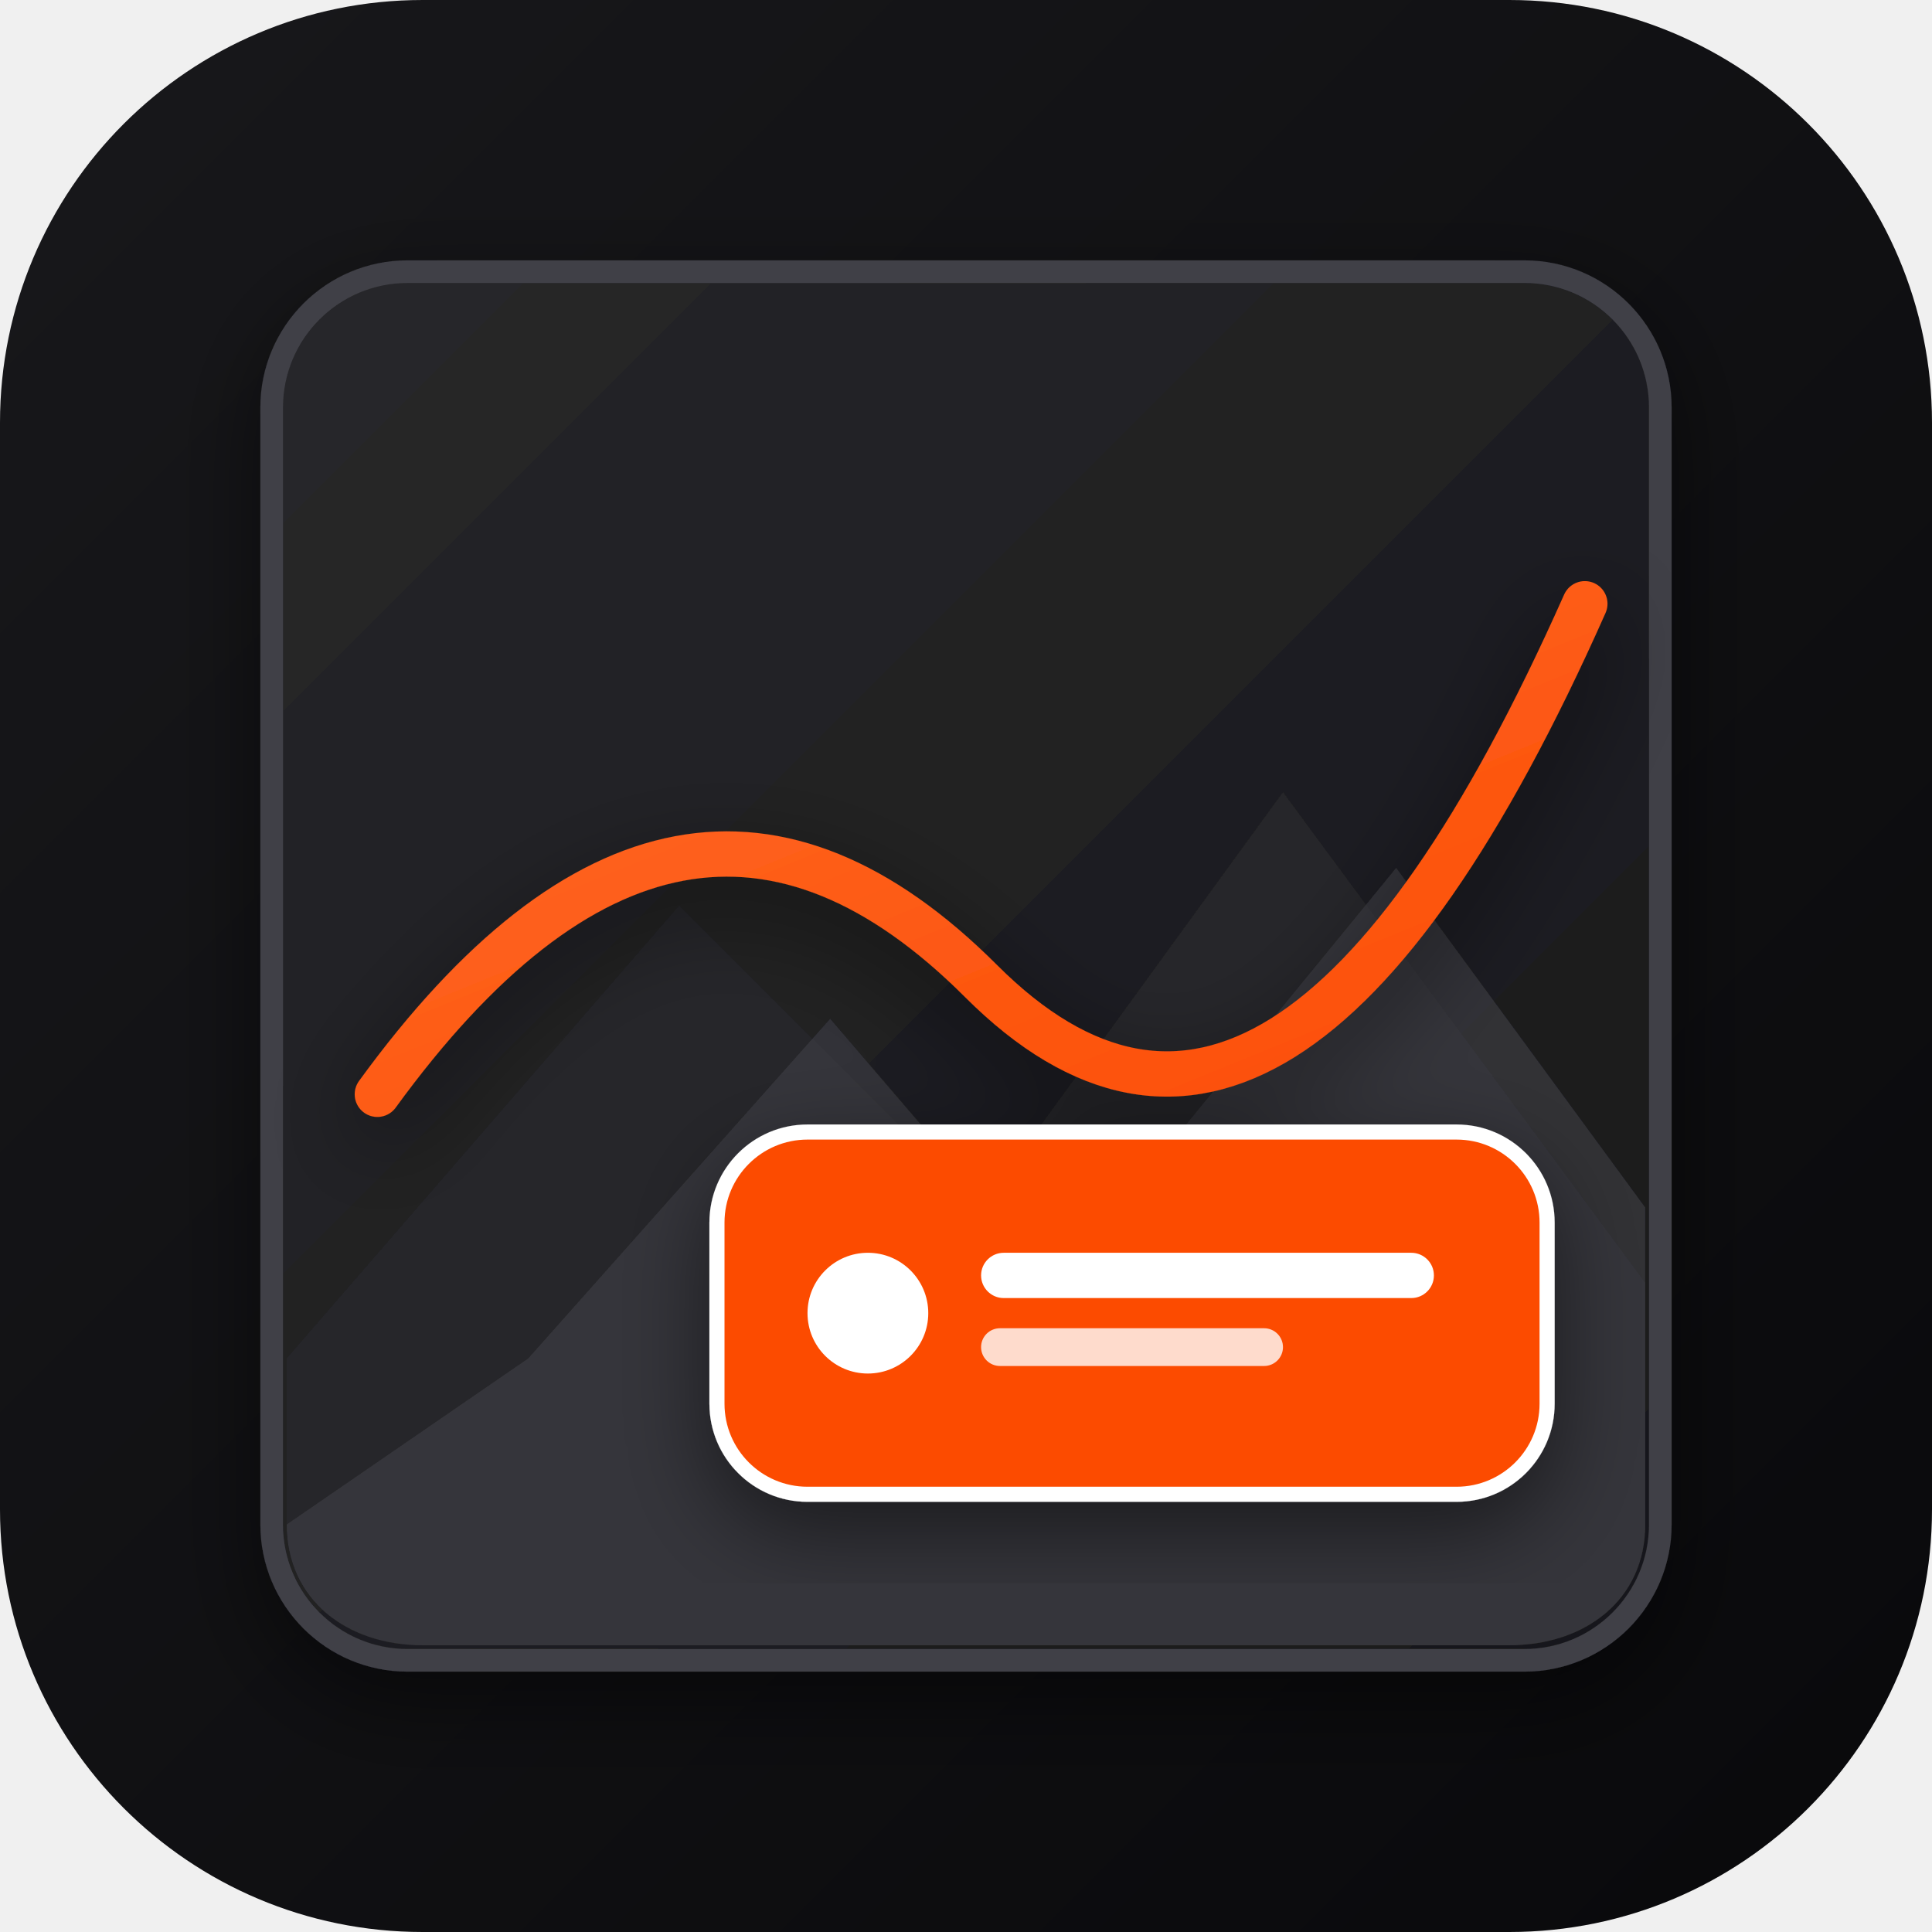
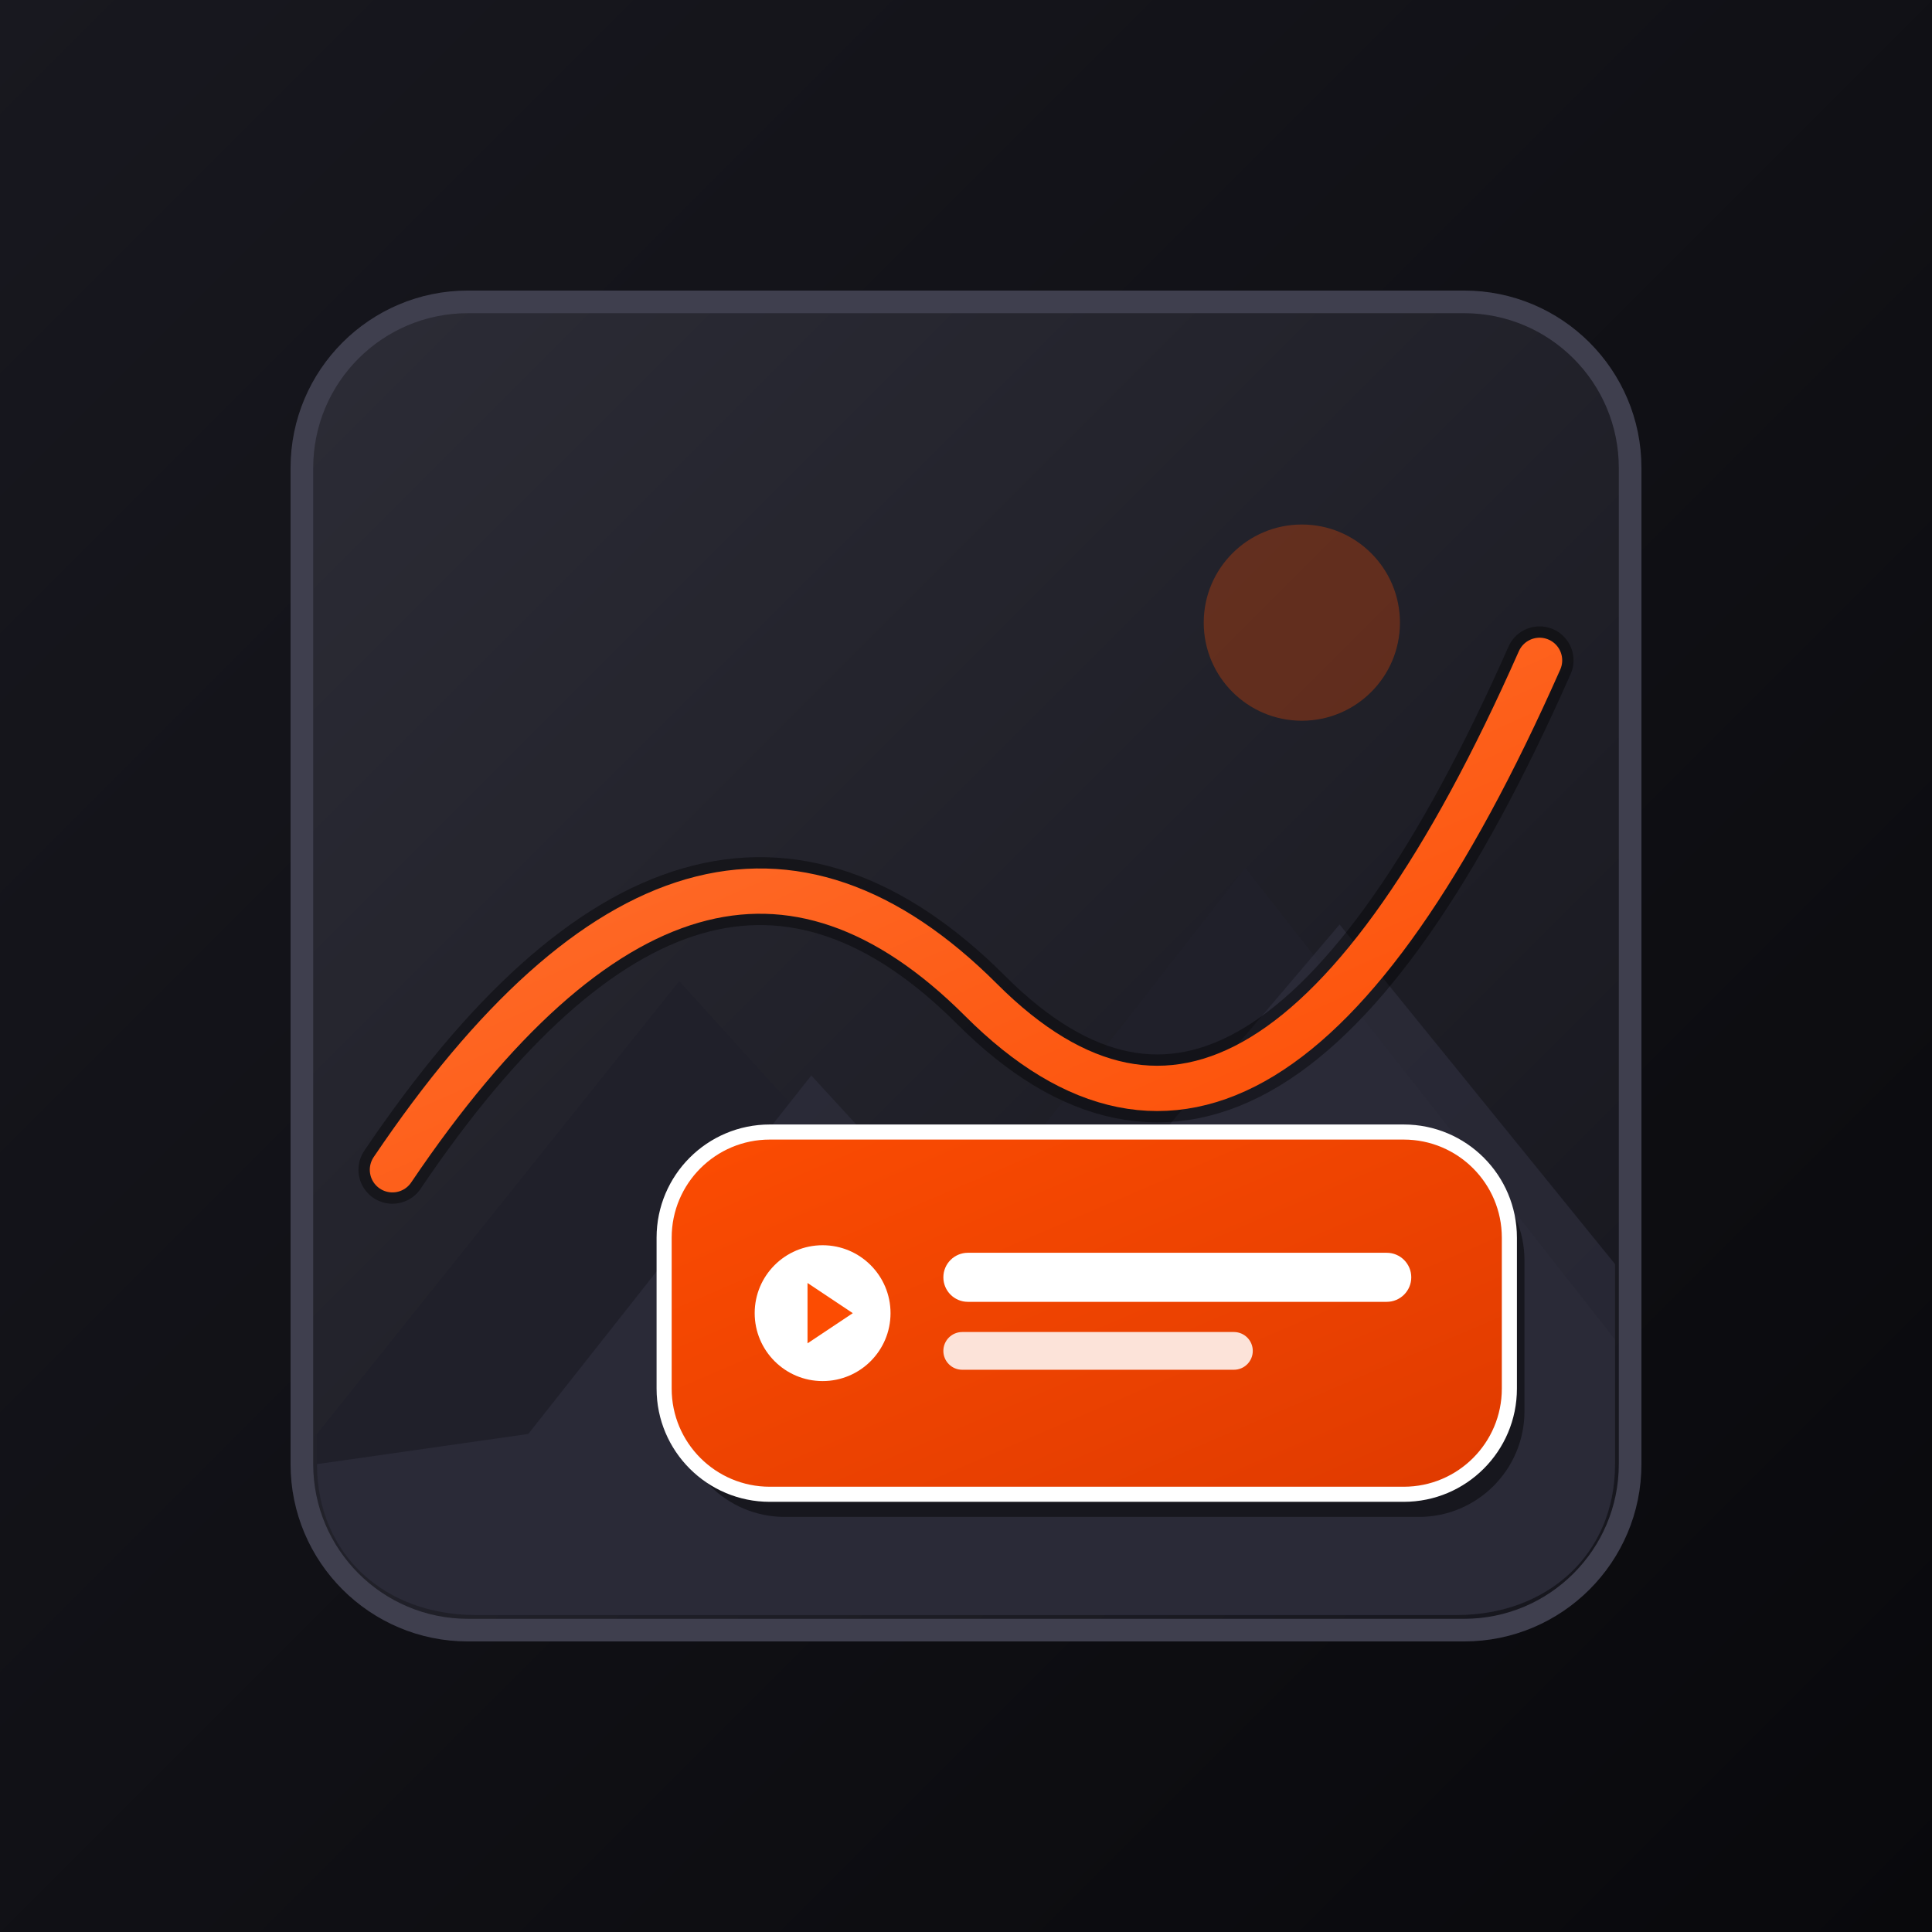
- <svg xmlns="http://www.w3.org/2000/svg" viewBox="0 0 512 512" width="100%" height="100%">
+ <svg xmlns="http://www.w3.org/2000/svg" viewBox="0 0 512 512" width="512" height="512">
  <defs>
-     <linearGradient id="bg" x1="0%" y1="0%" x2="100%" y2="100%">
-       <stop offset="0%" stop-color="#18181b" />
-       <stop offset="100%" stop-color="#09090b" />
+     <linearGradient id="bgGrad" x1="0%" y1="0%" x2="100%" y2="100%">
+       <stop offset="0%" stop-color="#18181f" />
+       <stop offset="100%" stop-color="#09090c" />
+     </linearGradient>
+     <linearGradient id="photoGrad" x1="0%" y1="0%" x2="100%" y2="100%">
+       <stop offset="0%" stop-color="#2c2c36" />
+       <stop offset="100%" stop-color="#16161d" />
    </linearGradient>
    <linearGradient id="stravaGrad" x1="0%" y1="0%" x2="100%" y2="100%">
-       <stop offset="0%" stop-color="#ff6b2b" />
+       <stop offset="0%" stop-color="#ff7536" />
      <stop offset="100%" stop-color="#fc4c02" />
    </linearGradient>
-     <linearGradient id="photoGrad" x1="0%" y1="0%" x2="100%" y2="100%">
-       <stop offset="0%" stop-color="#27272a" />
-       <stop offset="100%" stop-color="#18181b" />
+     <linearGradient id="badgeGrad" x1="0%" y1="0%" x2="100%" y2="100%">
+       <stop offset="0%" stop-color="#fc4c02" />
+       <stop offset="100%" stop-color="#df3a00" />
    </linearGradient>
-     <filter id="shadow" x="-10%" y="-10%" width="120%" height="120%">
-       <feDropShadow dx="0" dy="8" stdDeviation="12" flood-color="#000000" flood-opacity="0.5" />
-     </filter>
  </defs>
-   <rect width="512" height="512" rx="112" fill="url(#bg)" />
-   <g filter="url(#shadow)">
-     <rect x="72" y="72" width="368" height="368" rx="36" fill="url(#photoGrad)" stroke="#3f3f46" stroke-width="6" />
-     <path d="M76 360 L180 240 L260 320 L340 210 L436 340 L436 404 C436 424 420 436 400 436 L112 436 C92 436 76 424 76 404 Z" fill="#27272a" />
-     <path d="M140 360 L220 270 L280 340 L370 230 L436 320 L436 404 C436 424 420 436 400 436 L112 436 C92 436 76 424 76 404 Z" fill="#3f3f46" opacity="0.6" />
-   </g>
-   <g filter="url(#shadow)">
-     <path d="M100 290 Q 180 180 260 260 T 420 160" fill="none" stroke="url(#stravaGrad)" stroke-width="12" stroke-linecap="round" stroke-linejoin="round" />
-     <rect x="190" y="300" width="220" height="96" rx="24" fill="#fc4c02" stroke="#ffffff" stroke-width="4" />
-     <circle cx="230" cy="348" r="16" fill="#ffffff" />
-     <rect x="260" y="332" width="120" height="12" rx="6" fill="#ffffff" />
-     <rect x="260" y="352" width="80" height="10" rx="5" fill="#ffffff" opacity="0.8" />
+   <rect width="512" height="512" fill="url(#bgGrad)" />
+   <g transform="translate(0, 0)">
+     <rect x="80" y="80" width="352" height="352" rx="44" fill="url(#photoGrad)" stroke="#3f3f4e" stroke-width="6" />
+     <path d="M84 380 L180 260 L248 335 L330 230 L428 355 L428 388 C428 412 410 428 386 428 L126 428 C102 428 84 412 84 388 Z" fill="#20202a" />
+     <path d="M140 380 L215 285 L270 345 L355 245 L428 335 L428 388 C428 412 410 428 386 428 L126 428 C102 428 84 412 84 388 Z" fill="#2d2d3c" opacity="0.7" />
+     <circle cx="345" cy="165" r="26" fill="#fc4c02" opacity="0.3" />
+     <path d="M104 310 Q 185 190 260 265 T 408 175" fill="none" stroke="#000000" stroke-width="18" stroke-linecap="round" stroke-linejoin="round" opacity="0.4" />
+     <path d="M104 310 Q 185 190 260 265 T 408 175" fill="none" stroke="url(#stravaGrad)" stroke-width="12" stroke-linecap="round" stroke-linejoin="round" />
+     <rect x="180" y="306" width="224" height="96" rx="28" fill="#000000" opacity="0.45" />
+     <rect x="176" y="300" width="224" height="96" rx="28" fill="url(#badgeGrad)" stroke="#ffffff" stroke-width="4" />
+     <circle cx="218" cy="348" r="18" fill="#ffffff" />
+     <polygon points="214,340 226,348 214,356" fill="#fc4c02" />
+     <rect x="250" y="332" width="124" height="13" rx="6.5" fill="#ffffff" />
+     <rect x="250" y="353" width="82" height="10" rx="5" fill="#ffffff" opacity="0.85" />
  </g>
</svg>
